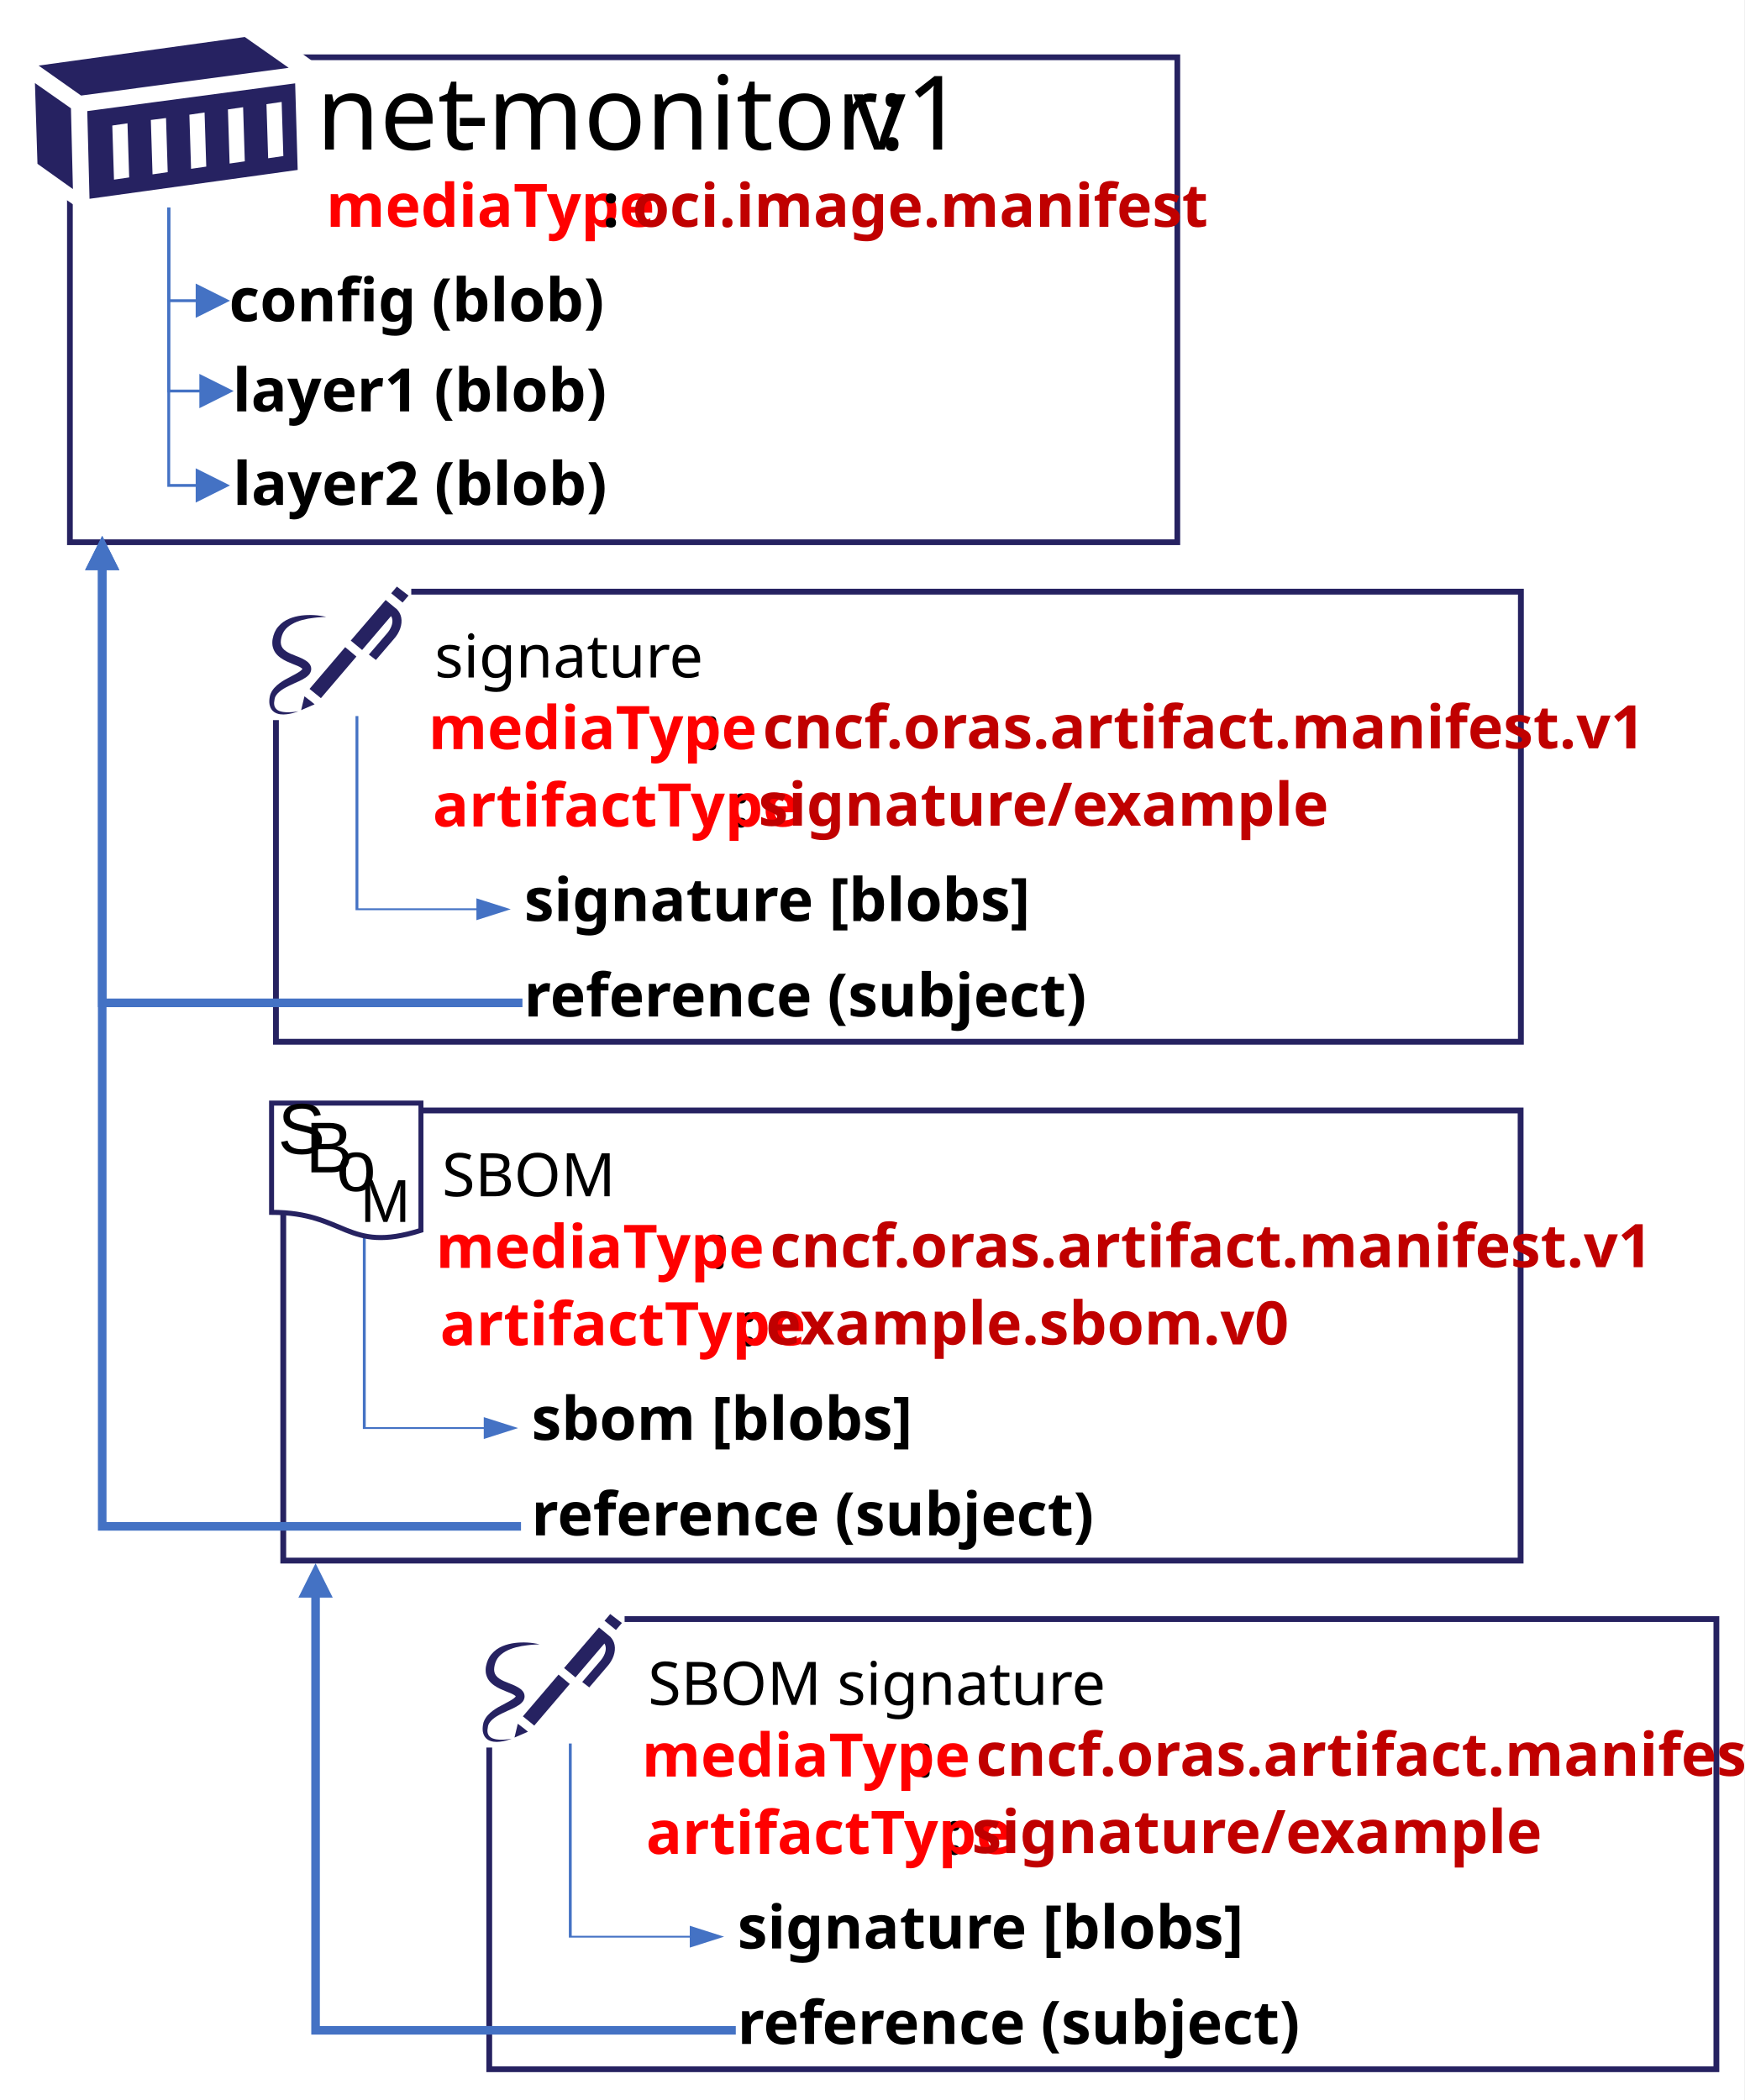
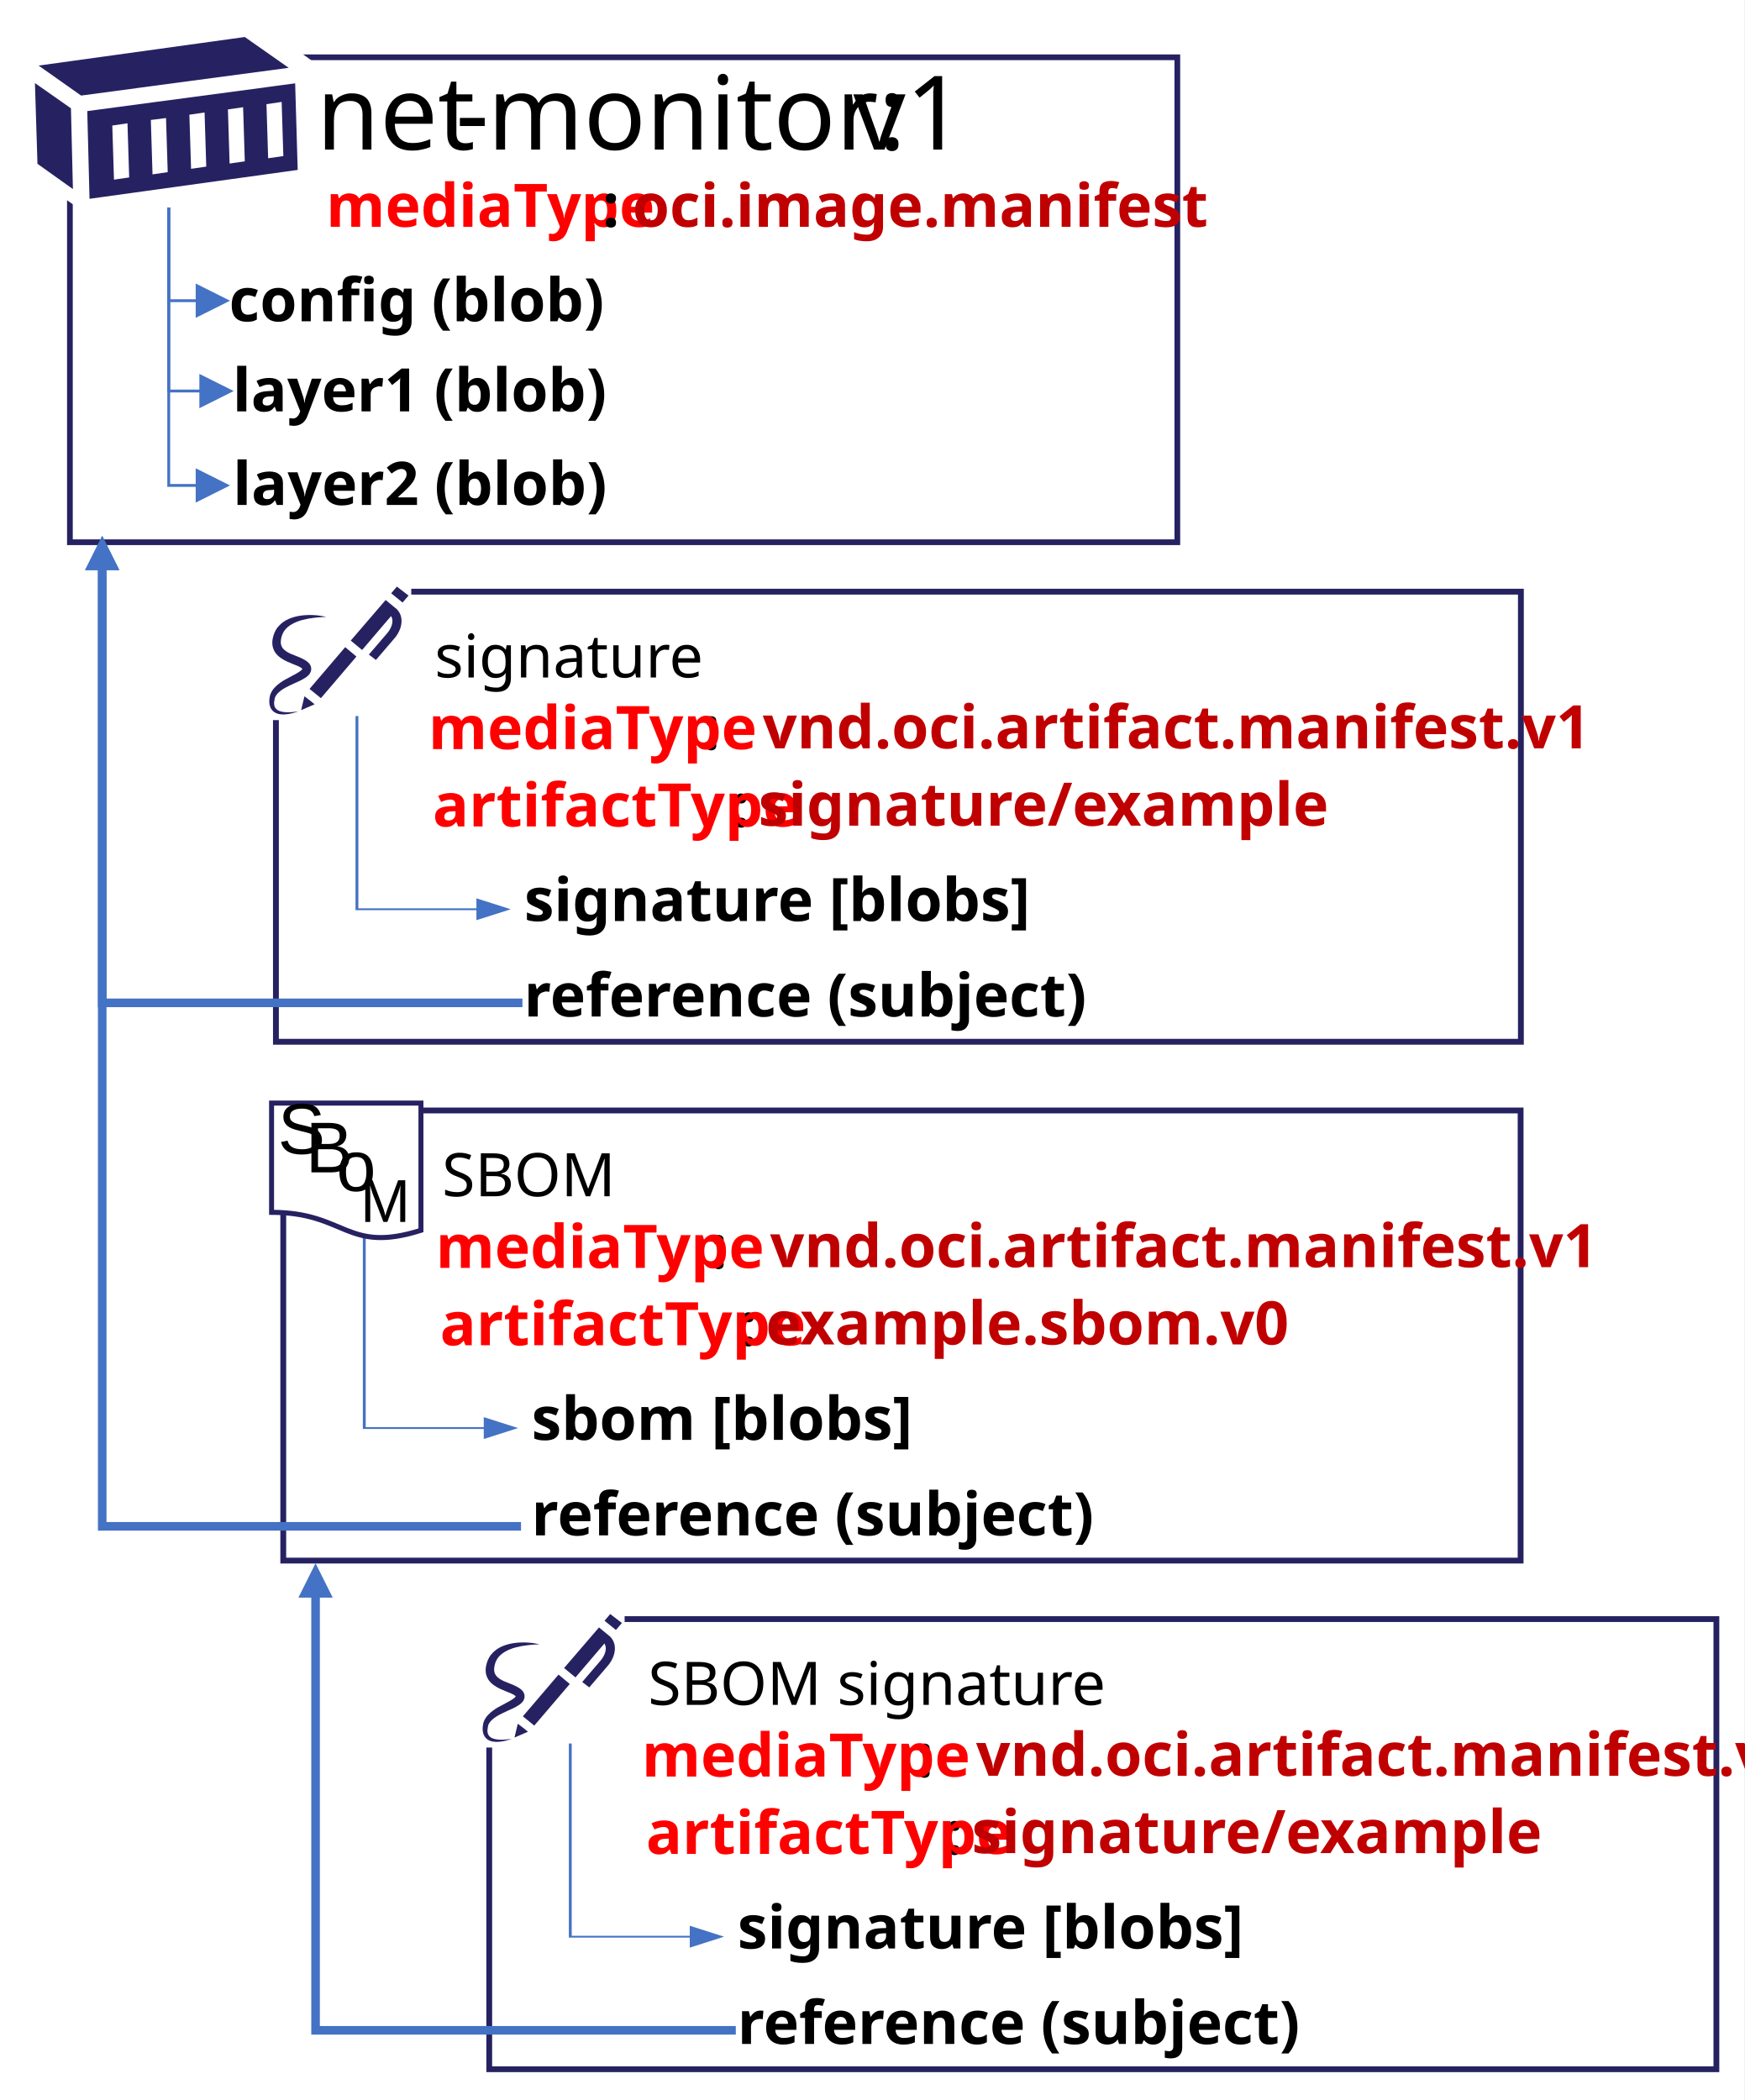
<svg xmlns="http://www.w3.org/2000/svg" width="107.516mm" height="129.47mm" viewBox="0 0 107.516 129.47" version="1.1" id="svg225314">
  <defs id="defs225311">
    <clipPath id="clip0-3-3">
      <rect x="591" y="357" width="33" height="33" id="rect213665-8" />
    </clipPath>
    <clipPath id="clip4-2">
      <rect x="575" y="162" width="33" height="33" id="rect9549-9" />
    </clipPath>
    <clipPath id="clip5-3">
      <rect x="575" y="162" width="33" height="33" id="rect9552-7" />
    </clipPath>
    <clipPath id="clip6-3">
      <rect x="574" y="162" width="35" height="33" id="rect9555-5" />
    </clipPath>
    <clipPath id="clip7-2">
      <rect x="574" y="162" width="35" height="33" id="rect9558-1" />
    </clipPath>
    <clipPath id="clip8-5">
      <rect x="574" y="162" width="34" height="33" id="rect9561-2" />
    </clipPath>
    <clipPath id="clip9-3">
      <rect x="574" y="162" width="34" height="33" id="rect9564-2" />
    </clipPath>
    <clipPath id="clip10-6">
      <rect x="574" y="162" width="34" height="33" id="rect9567-6" />
    </clipPath>
    <clipPath id="clip11-9">
      <rect x="574" y="162" width="34" height="33" id="rect9570-1" />
    </clipPath>
    <clipPath id="clip4">
      <rect x="575" y="162" width="33" height="33" id="rect9549" />
    </clipPath>
    <clipPath id="clip5">
      <rect x="575" y="162" width="33" height="33" id="rect9552" />
    </clipPath>
    <clipPath id="clip6">
      <rect x="574" y="162" width="35" height="33" id="rect9555" />
    </clipPath>
    <clipPath id="clip7">
      <rect x="574" y="162" width="35" height="33" id="rect9558" />
    </clipPath>
    <clipPath id="clip8">
      <rect x="574" y="162" width="34" height="33" id="rect9561" />
    </clipPath>
    <clipPath id="clip9">
      <rect x="574" y="162" width="34" height="33" id="rect9564" />
    </clipPath>
    <clipPath id="clip10">
      <rect x="574" y="162" width="34" height="33" id="rect9567" />
    </clipPath>
    <clipPath id="clip11">
      <rect x="574" y="162" width="34" height="33" id="rect9570" />
    </clipPath>
    <clipPath id="clip1">
      <rect x="518" y="30" width="62" height="42" id="rect9540" />
    </clipPath>
    <clipPath id="clip2">
      <rect x="518" y="30" width="62" height="42" id="rect9543" />
    </clipPath>
    <clipPath id="clip3">
      <rect x="518" y="20" width="62" height="62" id="rect9546" />
    </clipPath>
    <clipPath id="clip0">
      <rect x="915" y="110" width="107" height="241" id="rect226414" />
    </clipPath>
  </defs>
  <g id="layer1" transform="translate(-38.42966,-33.1641)">
    <rect x="38.43" y="33.164" width="107.516" height="129.47" fill="#ffffff" id="rect9575-4" style="stroke-width:0.376" />
    <g id="g223821" transform="matrix(0.2645833,0,0,0.2645833,-135.9638,106.912)">
      <path d="M 773.107,98.543 H 1058.999 V 203.434 H 773.107 Z" stroke="#262261" stroke-width="1.35" stroke-miterlimit="8" fill="#ffffff" fill-rule="evenodd" id="path9619-7" />
      <g clip-path="url(#clip4-2)" id="g9647" transform="translate(196.6422,-65.46528)">
        <g clip-path="url(#clip5-3)" id="g9645">
          <g clip-path="url(#clip6-3)" id="g9643">
            <g clip-path="url(#clip7-2)" id="g9641">
              <path d="m 183.097,267.726 h 34.064 v 31.935 h -34.064 z" fill="#ffffff" transform="matrix(1.00067,0,0,1,391.237,-105.726)" id="path9621" />
              <g clip-path="url(#clip8-5)" id="g9639">
                <g clip-path="url(#clip9-3)" id="g9637">
                  <g clip-path="url(#clip10-6)" id="g9635">
                    <g clip-path="url(#clip11-9)" id="g9633">
                      <path d="m 19.754,16.335 -2.49,-2.191 -7.902,9.728 2.523,2.158 z" fill="#262261" transform="matrix(1.05141,0,0,1,574.456,162.796)" id="path9623" />
                      <path d="M 9.562,26.66 8.234,25.598 7.503,28.818 10.491,27.457 Z" fill="#262261" transform="matrix(1.05141,0,0,1,574.456,162.796)" id="path9625" />
                      <path d="M 27.457,1.594 29.98,3.752 31.308,2.125 28.718,0.033 Z" fill="#262261" transform="matrix(1.05141,0,0,1,574.456,162.796)" id="path9627" />
                      <path d="m 22.51,15.87 1.561,1.262 3.951,-4.847 C 29.349,10.757 29.98,8.831 29.681,7.238 29.549,6.507 29.216,5.877 28.752,5.345 l -2.523,-2.191 -7.736,9.462 2.523,2.191 6.408,-7.902 c 0.133,0.199 0.232,0.432 0.266,0.697 0.199,0.996 -0.299,2.324 -1.195,3.386 z" fill="#262261" transform="matrix(1.05141,0,0,1,574.456,162.796)" id="path9629" />
                      <path d="m 1.693,25.93 c 0.066,-0.166 0.133,-0.332 0.232,-0.498 0.199,-0.332 0.432,-0.598 0.73,-0.863 0.564,-0.531 1.295,-0.963 2.058,-1.361 0.764,-0.398 1.56,-0.763 2.39,-1.162 0.398,-0.199 0.83,-0.432 1.262,-0.731 0.232,-0.133 0.432,-0.299 0.664,-0.531 0.232,-0.232 0.465,-0.498 0.598,-0.93 0.166,-0.398 0.133,-0.93 0,-1.295 C 9.495,18.161 9.23,17.862 8.997,17.629 8.499,17.198 8.034,16.965 7.603,16.733 6.74,16.301 5.91,16.036 5.146,15.671 4.416,15.305 3.785,14.907 3.42,14.376 3.054,13.878 2.922,13.214 3.021,12.483 3.121,11.72 3.353,10.989 3.752,10.358 4.582,9.097 6.142,8.267 7.802,7.802 8.632,7.57 9.495,7.404 10.392,7.304 10.823,7.238 11.288,7.204 11.72,7.171 12.151,7.138 12.616,7.105 13.081,7.105 11.288,6.64 9.429,6.54 7.57,6.773 6.64,6.906 5.71,7.138 4.814,7.537 3.918,7.935 3.088,8.533 2.424,9.363 2.092,9.761 1.826,10.226 1.627,10.691 c -0.199,0.498 -0.332,0.963 -0.432,1.494 -0.1,0.531 -0.1,1.062 -0.033,1.627 0.1,0.564 0.299,1.129 0.631,1.627 0.332,0.498 0.73,0.863 1.162,1.195 0.432,0.332 0.863,0.564 1.295,0.797 0.863,0.431 1.726,0.763 2.49,1.095 0.365,0.166 0.697,0.365 0.896,0.531 0.1,0.066 0.133,0.133 0.133,0.166 0,0.033 0,0 0,0 0,0 -0.033,0.1 -0.133,0.199 -0.1,0.1 -0.232,0.199 -0.365,0.332 -0.299,0.232 -0.664,0.431 -1.029,0.664 -0.764,0.432 -1.56,0.863 -2.357,1.328 -0.797,0.498 -1.594,1.062 -2.258,1.826 -0.332,0.365 -0.631,0.83 -0.83,1.295 -0.1,0.232 -0.199,0.498 -0.232,0.764 -0.066,0.266 -0.066,0.498 -0.1,0.73 -0.033,0.498 -0.033,0.996 0.133,1.527 0.133,0.498 0.432,0.996 0.863,1.328 0.432,0.332 0.93,0.498 1.394,0.564 0.498,0.066 0.963,0.066 1.428,0 C 5.212,29.681 6.076,29.416 6.906,29.084 6.009,29.25 5.113,29.349 4.25,29.316 3.818,29.283 3.386,29.25 2.988,29.117 2.59,29.017 2.224,28.818 1.992,28.552 1.494,28.054 1.428,27.258 1.594,26.461 c 0,-0.133 0.066,-0.365 0.1,-0.531 z" fill="#262261" transform="matrix(1.05141,0,0,1,574.456,162.796)" id="path9631" />
                    </g>
                  </g>
                </g>
              </g>
            </g>
          </g>
        </g>
      </g>
      <text font-family="Calibri, Calibri_MSFontService, sans-serif" font-weight="400" font-size="14px" id="text9657-4" x="810.1" y="118.535">SBOM signature</text>
      <path d="m 821.154,172.762 h -29.5 v -45.232 h 0.666 v 45.02 l -0.333,-0.213 h 29.167 z m -1.333,-2.761 8,2.549 -8,2.549 z" fill="#4472c4" id="path9659-2" style="stroke-width:0.798" />
      <text xml:space="preserve" style="font-style:normal;font-weight:normal;font-size:40px;line-height:1.25;font-family:sans-serif;fill:#000000;fill-opacity:1;stroke:none" x="916.951" y="209.636" id="text13215-5">
        <tspan id="tspan13213-0" x="916.951" y="209.636"> </tspan>
      </text>
      <text font-family="Calibri, Calibri_MSFontService, sans-serif" font-weight="400" font-size="14px" id="text75456-7-31" x="791.782" y="175.299">
        <tspan font-size="14px" x="830.949" y="175.299" id="tspan75448-7-1" style="font-weight:bold">signature [blobs]</tspan>
      </text>
      <text font-family="Calibri, Calibri_MSFontService, sans-serif" font-weight="400" font-size="14px" id="text75456-7-6-41" x="791.75" y="197.547">
        <tspan font-size="14px" x="830.916" y="197.547" id="tspan75448-7-2-9" style="font-weight:bold">reference (subject)</tspan>
      </text>
      <g id="g202427-7" transform="translate(190.5331,-58.84173)">
        <text fill="#ff0000" font-family="Calibri, Calibri_MSFontService, sans-serif" font-weight="700" font-size="14px" id="text9617-2-6-4" x="624.639" y="212.201">
          <tspan fill="#000000" font-size="14px" x="688.972" y="212.201" id="tspan9613-6-8-3">:</tspan>
        </text>
        <text fill="#ff0000" font-family="Calibri, Calibri_MSFontService, sans-serif" font-weight="700" font-size="14px" id="text9617-2-8-2" x="619.083" y="212.093">artifactType<tspan fill="#000000" font-size="14px" x="683.416" y="212.093" id="tspan9613-6-2-2" />
        </text>
        <text fill="#ff0000" font-family="Calibri, Calibri_MSFontService, sans-serif" font-weight="700" font-size="14px" id="text9617-2-8-9-0" x="623.649" y="211.915">
          <tspan fill="#c00000" font-size="14px" x="694.982" y="211.915" id="tspan9615-5-0-7-8">signature/example</tspan>
        </text>
      </g>
      <g id="g202427-6-8" transform="translate(189.547,-76.86281)">
        <text fill="#ff0000" font-family="Calibri, Calibri_MSFontService, sans-serif" font-weight="700" font-size="14px" id="text9617-2-6-3-9" x="618.639" y="212.201">
          <tspan fill="#000000" font-size="14px" x="682.972" y="212.201" id="tspan9613-6-8-2-9">:</tspan>
        </text>
        <text fill="#ff0000" font-family="Calibri, Calibri_MSFontService, sans-serif" font-weight="700" font-size="14px" id="text9617-2-8-5-09" x="619.083" y="212.093">mediaType</text>
        <text fill="#ff0000" font-family="Calibri, Calibri_MSFontService, sans-serif" font-weight="700" font-size="14px" id="text9617-2-8-9-9-1" x="625.649" y="211.915">
-           <tspan fill="#c00000" font-size="14px" x="696.982" y="211.915" id="tspan9615-5-0-7-0-1">cncf.oras.artifact.manifest.v1</tspan>
+           <tspan fill="#c00000" font-size="14px" x="696.982" y="211.915" id="tspan9615-5-0-7-0-1">vnd.oci.artifact.manifest.v1</tspan>
        </text>
      </g>
    </g>
    <path d="m 67.763,101.231 3.463,2.499 c 0.048,2.236 0.094,4.471 0.143,6.707 l -15.201,1.907 -3.041,-2.104 c -0.048,-2.279 0.046,-4.822 0,-7.101 z" fill="#ffffff" fill-rule="evenodd" id="path9587" style="stroke-width:0.265" />
    <path d="M 83.785,158.601 H 57.617 v -27.294 h 0.529 v 27.029 L 57.881,158.072 h 25.904 z m -26.962,-26.941 1.058,-2.117 1.058,2.117 z" fill="#4472c4" id="path9679" style="stroke-width:0.265" />
    <g id="g222114" transform="matrix(0.2645833,0,0,0.2645833,-117.2897,84.87966)">
      <path d="M 654.538,63.299 H 942.809 V 168.185 H 654.538 Z" stroke="#262261" stroke-width="1.356" stroke-miterlimit="8" fill="#ffffff" fill-rule="evenodd" id="path9619-6" />
      <text font-family="Calibri, Calibri_MSFontService, sans-serif" font-weight="400" font-size="14px" id="text9657-7" x="691.528" y="83.288">SBOM</text>
      <path d="M 702.582,137.515 H 673.082 V 92.283 h 0.666 v 45.02 l -0.333,-0.213 h 29.167 z m -1.333,-2.761 8,2.549 -8,2.549 z" fill="#4472c4" id="path9659-9" style="stroke-width:0.798" />
      <text font-family="Calibri, Calibri_MSFontService, sans-serif" font-weight="400" font-size="14px" id="text75456-7-3" x="673.21" y="140.053">
        <tspan font-size="14px" x="712.377" y="140.053" id="tspan75448-7-6" style="font-weight:bold">sbom [blobs]</tspan>
      </text>
      <text font-family="Calibri, Calibri_MSFontService, sans-serif" font-weight="400" font-size="14px" id="text75456-7-6-4" x="673.178" y="162.3">
        <tspan font-size="14px" x="712.344" y="162.3" id="tspan75448-7-2-8" style="font-weight:bold">reference (subject)</tspan>
      </text>
      <g id="g202427-9" transform="translate(71.96104,-94.08863)">
        <text fill="#ff0000" font-family="Calibri, Calibri_MSFontService, sans-serif" font-weight="700" font-size="14px" id="text9617-2-6-9" x="624.639" y="212.201">
          <tspan fill="#000000" font-size="14px" x="688.972" y="212.201" id="tspan9613-6-8-8">:</tspan>
        </text>
        <text fill="#ff0000" font-family="Calibri, Calibri_MSFontService, sans-serif" font-weight="700" font-size="14px" id="text9617-2-8-3" x="619.083" y="212.093">artifactType<tspan fill="#000000" font-size="14px" x="683.416" y="212.093" id="tspan9613-6-2-5" />
        </text>
        <text fill="#ff0000" font-family="Calibri, Calibri_MSFontService, sans-serif" font-weight="700" font-size="14px" id="text9617-2-8-9-6" x="623.649" y="211.915">
          <tspan fill="#c00000" font-size="14px" x="694.982" y="211.915" id="tspan9615-5-0-7-5">example.sbom.v0</tspan>
        </text>
      </g>
      <g id="g202427-6-1" transform="translate(70.97495,-112.1097)">
        <text fill="#ff0000" font-family="Calibri, Calibri_MSFontService, sans-serif" font-weight="700" font-size="14px" id="text9617-2-6-3-1" x="618.639" y="212.201">
          <tspan fill="#000000" font-size="14px" x="682.972" y="212.201" id="tspan9613-6-8-2-2">:</tspan>
        </text>
        <text fill="#ff0000" font-family="Calibri, Calibri_MSFontService, sans-serif" font-weight="700" font-size="14px" id="text9617-2-8-5-0" x="619.083" y="212.093">mediaType</text>
        <text fill="#ff0000" font-family="Calibri, Calibri_MSFontService, sans-serif" font-weight="700" font-size="14px" id="text9617-2-8-9-9-3" x="625.649" y="211.915">
-           <tspan fill="#c00000" font-size="14px" x="696.982" y="211.915" id="tspan9615-5-0-7-0-3">cncf.oras.artifact.manifest.v1</tspan>
+           <tspan fill="#c00000" font-size="14px" x="696.982" y="211.915" id="tspan9615-5-0-7-0-3">vnd.oci.artifact.manifest.v1</tspan>
        </text>
      </g>
      <g clip-path="url(#clip0-3-3)" transform="matrix(1.421753,0,0,1.443047,-195.3721,-461.9716)" id="g213680-5">
        <path d="M 0,0 H 24.444 V 17.643 C 12.222,17.643 12.222,24.365 0,20.546 Z" stroke="#262261" stroke-width="0.815" stroke-miterlimit="8" fill="#ffffff" fill-rule="evenodd" transform="matrix(-1.00134,0,0,1,620.351,362.806)" id="path213670-4" />
        <text font-family="Calibri, Calibri_MSFontService, Arial" font-weight="400" font-size="19px" transform="matrix(0.611933,0,0,0.611111,596.912,371)" id="text213678-8">S<tspan font-size="19px" x="7.415" y="4.909" id="tspan213672-7">B</tspan>
          <tspan font-size="19px" x="15.682" y="9.818" id="tspan213674-8">o</tspan>
          <tspan font-size="16px" x="22.086" y="18" id="tspan213676-8">M</tspan>
        </text>
      </g>
    </g>
    <path d="m 42.739,36.696 h 68.262 v 29.898 H 42.739 Z" stroke="#262261" stroke-width="0.353" stroke-miterlimit="8" fill="#ffffff" fill-rule="evenodd" id="path9577" />
    <text font-family="Calibri, Calibri_MSFontService, sans-serif" font-weight="400" font-size="6.35px" id="text9585" x="57.917" y="42.387" style="stroke-width:0.265">net<tspan font-size="6.35px" x="66.527" y="42.387" id="tspan9579" style="stroke-width:0.07">-</tspan>
      <tspan font-size="6.35px" x="68.467" y="42.387" id="tspan9581" style="stroke-width:0.07">monitor:</tspan>
      <tspan font-size="6.35px" x="91.027" y="42.387" id="tspan9583" style="stroke-width:0.07">v1</tspan>
    </text>
    <path d="m 54.612,34.712 3.463,2.499 c 0.048,2.236 0.094,4.471 0.143,6.707 l -15.201,1.907 -3.041,-2.104 c -0.048,-2.279 0.045,-4.822 0,-7.101 z" fill="#ffffff" fill-rule="evenodd" id="path9587-6" style="stroke-width:0.265" />
    <g clip-path="url(#clip1)" id="g9599" transform="matrix(0.2645833,0,0,0.2645833,-96.55744,26.77636)">
      <g clip-path="url(#clip2)" id="g9597">
        <g clip-path="url(#clip3)" id="g9595">
          <path d="M 60.724,43.328 60.142,23.151 12.352,29.618 12.869,50.053 Z m -3.686,-15.844 0.388,12.61 -3.492,0.517 -0.388,-12.61 z m -8.86,1.229 0.388,12.61 -3.492,0.517 -0.388,-12.61 z m -8.86,1.229 0.388,12.61 -3.492,0.517 -0.388,-12.61 z m -8.86,1.293 0.388,12.61 -3.492,0.517 -0.388,-12.675 z m -8.86,1.229 0.388,12.61 -3.492,0.517 -0.388,-12.61 z" fill="#262261" transform="matrix(1.01346,0,0,1,518,20.4118)" id="path9589" />
          <path d="M 0.905,41.905 9.054,47.79 8.601,28.971 0.323,23.087 Z" fill="#262261" transform="matrix(1.01346,0,0,1,518,20.4118)" id="path9591" />
          <path d="M 58.654,19.53 48.566,12.352 1.164,19.012 10.929,25.997 Z" fill="#262261" transform="matrix(1.01346,0,0,1,518,20.4118)" id="path9593" />
        </g>
      </g>
    </g>
    <text font-family="Calibri, Calibri_MSFontService, sans-serif" font-weight="700" font-size="3.704px" id="text9603" x="52.77" y="58.526" style="stroke-width:0.265">layer1 (blob)<tspan font-size="3.704px" x="52.542" y="64.347" id="tspan9601" style="stroke-width:0.07" />
    </text>
    <path d="m 51.072,57.361 h -2.329 v -11.403 h 0.176 v 11.315 l -0.088,-0.088 h 2.241 z m -0.353,-1.146 2.117,1.058 -2.117,1.058 z" fill="#4472c4" id="path9605" style="stroke-width:0.265" />
    <path d="m 50.845,63.181 h -2.102 v -17.222 h 0.176 v 17.134 l -0.088,-0.088 h 2.013 z m -0.353,-1.146 2.117,1.058 -2.117,1.058 z" fill="#4472c4" id="path9607" style="stroke-width:0.265" />
    <text font-family="Calibri, Calibri_MSFontService, sans-serif" font-weight="700" font-size="3.704px" id="text9609" x="52.542" y="52.97" style="stroke-width:0.265">config (blob)</text>
    <path d="m 50.845,51.792 h -2.102 v -5.833 h 0.176 v 5.745 l -0.088,-0.088 h 2.013 z m -0.353,-1.147 2.117,1.058 -2.117,1.058 z" fill="#4472c4" id="path9611" style="stroke-width:0.265" />
    <text fill="#ff0000" font-family="Calibri, Calibri_MSFontService, sans-serif" font-weight="700" font-size="3.704px" id="text9617" x="58.537" y="47.149" style="stroke-width:0.265">mediaType<tspan fill="#000000" font-size="3.704px" x="75.559" y="47.149" id="tspan9613" style="stroke-width:0.07">:</tspan>
      <tspan fill="#c00000" font-size="3.704px" x="77.411" y="47.149" id="tspan9615" style="stroke-width:0.07">oci.image.manifest</tspan>
    </text>
    <path d="M 55.438,69.642 H 132.179 V 97.392 H 55.438 Z" stroke="#262261" stroke-width="0.36" stroke-miterlimit="8" fill="#ffffff" fill-rule="evenodd" id="path9619" />
    <g clip-path="url(#clip4)" id="g9647-3" transform="matrix(0.2645833,0,0,0.2645833,-97.08661,26.24719)">
      <g clip-path="url(#clip5)" id="g9645-2">
        <g clip-path="url(#clip6)" id="g9643-7">
          <g clip-path="url(#clip7)" id="g9641-8">
            <path d="m 183.097,267.726 h 34.064 v 31.935 h -34.064 z" fill="#ffffff" transform="matrix(1.00067,0,0,1,391.237,-105.726)" id="path9621-3" />
            <g clip-path="url(#clip8)" id="g9639-1">
              <g clip-path="url(#clip9)" id="g9637-6">
                <g clip-path="url(#clip10)" id="g9635-1">
                  <g clip-path="url(#clip11)" id="g9633-2">
                    <path d="m 19.754,16.335 -2.49,-2.191 -7.902,9.728 2.523,2.158 z" fill="#262261" transform="matrix(1.05141,0,0,1,574.456,162.796)" id="path9623-2" />
                    <path d="M 9.562,26.66 8.234,25.598 7.503,28.818 10.491,27.457 Z" fill="#262261" transform="matrix(1.05141,0,0,1,574.456,162.796)" id="path9625-2" />
                    <path d="M 27.457,1.594 29.98,3.752 31.308,2.125 28.718,0.033 Z" fill="#262261" transform="matrix(1.05141,0,0,1,574.456,162.796)" id="path9627-9" />
                    <path d="m 22.51,15.87 1.561,1.262 3.951,-4.847 C 29.349,10.757 29.98,8.831 29.681,7.238 29.549,6.507 29.216,5.877 28.752,5.345 l -2.523,-2.191 -7.736,9.462 2.523,2.191 6.408,-7.902 c 0.133,0.199 0.232,0.432 0.266,0.697 0.199,0.996 -0.299,2.324 -1.195,3.386 z" fill="#262261" transform="matrix(1.05141,0,0,1,574.456,162.796)" id="path9629-3" />
                    <path d="m 1.693,25.93 c 0.066,-0.166 0.133,-0.332 0.232,-0.498 0.199,-0.332 0.432,-0.598 0.73,-0.863 0.564,-0.531 1.295,-0.963 2.058,-1.361 0.764,-0.398 1.56,-0.763 2.39,-1.162 0.398,-0.199 0.83,-0.432 1.262,-0.731 0.232,-0.133 0.432,-0.299 0.664,-0.531 0.232,-0.232 0.465,-0.498 0.598,-0.93 0.166,-0.398 0.133,-0.93 0,-1.295 C 9.495,18.161 9.23,17.862 8.997,17.629 8.499,17.198 8.034,16.965 7.603,16.733 6.74,16.301 5.91,16.036 5.146,15.671 4.416,15.305 3.785,14.907 3.42,14.376 3.054,13.878 2.922,13.214 3.021,12.483 3.121,11.72 3.353,10.989 3.752,10.358 4.582,9.097 6.142,8.267 7.802,7.802 8.632,7.57 9.495,7.404 10.392,7.304 10.823,7.238 11.288,7.204 11.72,7.171 12.151,7.138 12.616,7.105 13.081,7.105 11.288,6.64 9.429,6.54 7.57,6.773 6.64,6.906 5.71,7.138 4.814,7.537 3.918,7.935 3.088,8.533 2.424,9.363 2.092,9.761 1.826,10.226 1.627,10.691 c -0.199,0.498 -0.332,0.963 -0.432,1.494 -0.1,0.531 -0.1,1.062 -0.033,1.627 0.1,0.564 0.299,1.129 0.631,1.627 0.332,0.498 0.73,0.863 1.162,1.195 0.432,0.332 0.863,0.564 1.295,0.797 0.863,0.431 1.726,0.763 2.49,1.095 0.365,0.166 0.697,0.365 0.896,0.531 0.1,0.066 0.133,0.133 0.133,0.166 0,0.033 0,0 0,0 0,0 -0.033,0.1 -0.133,0.199 -0.1,0.1 -0.232,0.199 -0.365,0.332 -0.299,0.232 -0.664,0.431 -1.029,0.664 -0.764,0.432 -1.56,0.863 -2.357,1.328 -0.797,0.498 -1.594,1.062 -2.258,1.826 -0.332,0.365 -0.631,0.83 -0.83,1.295 -0.1,0.232 -0.199,0.498 -0.232,0.764 -0.066,0.266 -0.066,0.498 -0.1,0.73 -0.033,0.498 -0.033,0.996 0.133,1.527 0.133,0.498 0.432,0.996 0.863,1.328 0.432,0.332 0.93,0.498 1.394,0.564 0.498,0.066 0.963,0.066 1.428,0 C 5.212,29.681 6.076,29.416 6.906,29.084 6.009,29.25 5.113,29.349 4.25,29.316 3.818,29.283 3.386,29.25 2.988,29.117 2.59,29.017 2.224,28.818 1.992,28.552 1.494,28.054 1.428,27.258 1.594,26.461 c 0,-0.133 0.066,-0.365 0.1,-0.531 z" fill="#262261" transform="matrix(1.05141,0,0,1,574.456,162.796)" id="path9631-2" />
                  </g>
                </g>
              </g>
            </g>
          </g>
        </g>
      </g>
    </g>
    <text font-family="Calibri, Calibri_MSFontService, sans-serif" font-weight="400" font-size="3.704px" id="text9657" x="65.224" y="74.931" style="stroke-width:0.265">signature</text>
    <path d="m 68.149,89.278 h -7.805 v -11.968 h 0.176 v 11.911 l -0.088,-0.056 h 7.717 z m -0.353,-0.73 2.117,0.674 -2.117,0.674 z" fill="#4472c4" id="path9659" style="stroke-width:0.211" />
    <path d="m 70.634,95.257 h -26.168 v -27.294 h 0.529 v 27.029 l -0.265,-0.265 h 25.904 z m -26.962,-26.941 1.058,-2.117 1.058,2.117 z" fill="#4472c4" id="path9679-5" style="stroke-width:0.265" />
    <text xml:space="preserve" style="font-style:normal;font-weight:normal;font-size:10.583px;line-height:1.25;font-family:sans-serif;fill:#000000;fill-opacity:1;stroke:none;stroke-width:0.265" x="93.495" y="99.034" id="text13215">
      <tspan id="tspan13213" x="93.495" y="99.034" style="stroke-width:0.265"> </tspan>
    </text>
    <text font-family="Calibri, Calibri_MSFontService, sans-serif" font-weight="700" font-size="3.704px" id="text70671-3" x="52.79" y="64.294" style="stroke-width:0.265">layer2 (blob)</text>
    <text font-family="Calibri, Calibri_MSFontService, sans-serif" font-weight="400" font-size="3.704px" id="text75456-7" x="60.377" y="89.95" style="stroke-width:0.265">
      <tspan font-size="3.704px" x="70.74" y="89.95" id="tspan75448-7" style="font-weight:bold;stroke-width:0.07">signature [blobs]</tspan>
    </text>
    <text font-family="Calibri, Calibri_MSFontService, sans-serif" font-weight="400" font-size="3.704px" id="text75456-7-6" x="60.369" y="95.836" style="stroke-width:0.265">
      <tspan font-size="3.704px" x="70.732" y="95.836" id="tspan75448-7-2" style="font-weight:bold;stroke-width:0.07">reference (subject)</tspan>
    </text>
    <g id="g202427" transform="matrix(0.2645833,0,0,0.2645833,-98.70298,27.99967)">
      <text fill="#ff0000" font-family="Calibri, Calibri_MSFontService, sans-serif" font-weight="700" font-size="14px" id="text9617-2-6" x="624.639" y="212.201">
        <tspan fill="#000000" font-size="14px" x="688.972" y="212.201" id="tspan9613-6-8">:</tspan>
      </text>
      <text fill="#ff0000" font-family="Calibri, Calibri_MSFontService, sans-serif" font-weight="700" font-size="14px" id="text9617-2-8" x="619.083" y="212.093">artifactType<tspan fill="#000000" font-size="14px" x="683.416" y="212.093" id="tspan9613-6-2" />
      </text>
      <text fill="#ff0000" font-family="Calibri, Calibri_MSFontService, sans-serif" font-weight="700" font-size="14px" id="text9617-2-8-9" x="623.649" y="211.915">
        <tspan fill="#c00000" font-size="14px" x="694.982" y="211.915" id="tspan9615-5-0-7">signature/example</tspan>
      </text>
    </g>
    <g id="g202427-6" transform="matrix(0.2645833,0,0,0.2645833,-98.96389,23.23159)">
      <text fill="#ff0000" font-family="Calibri, Calibri_MSFontService, sans-serif" font-weight="700" font-size="14px" id="text9617-2-6-3" x="618.639" y="212.201">
        <tspan fill="#000000" font-size="14px" x="682.972" y="212.201" id="tspan9613-6-8-2">:</tspan>
      </text>
      <text fill="#ff0000" font-family="Calibri, Calibri_MSFontService, sans-serif" font-weight="700" font-size="14px" id="text9617-2-8-5" x="619.083" y="212.093">mediaType</text>
      <text fill="#ff0000" font-family="Calibri, Calibri_MSFontService, sans-serif" font-weight="700" font-size="14px" id="text9617-2-8-9-9" x="625.649" y="211.915">
-         <tspan fill="#c00000" font-size="14px" x="696.982" y="211.915" id="tspan9615-5-0-7-0">cncf.oras.artifact.manifest.v1</tspan>
+         <tspan fill="#c00000" font-size="14px" x="696.982" y="211.915" id="tspan9615-5-0-7-0">vnd.oci.artifact.manifest.v1</tspan>
      </text>
    </g>
    <g clip-path="url(#clip0)" transform="matrix(0.2645833,0,0,0.2645833,-199.7449,34.71386)" id="g226421">
      <path d="M 1021.57,350.804 H 923 V 125.667 h 2 v 224.137 l -1,-1 h 97.57 z M 920,127 l 4,-8 4,8 z" fill="#4472c4" id="path226419" />
    </g>
  </g>
</svg>
